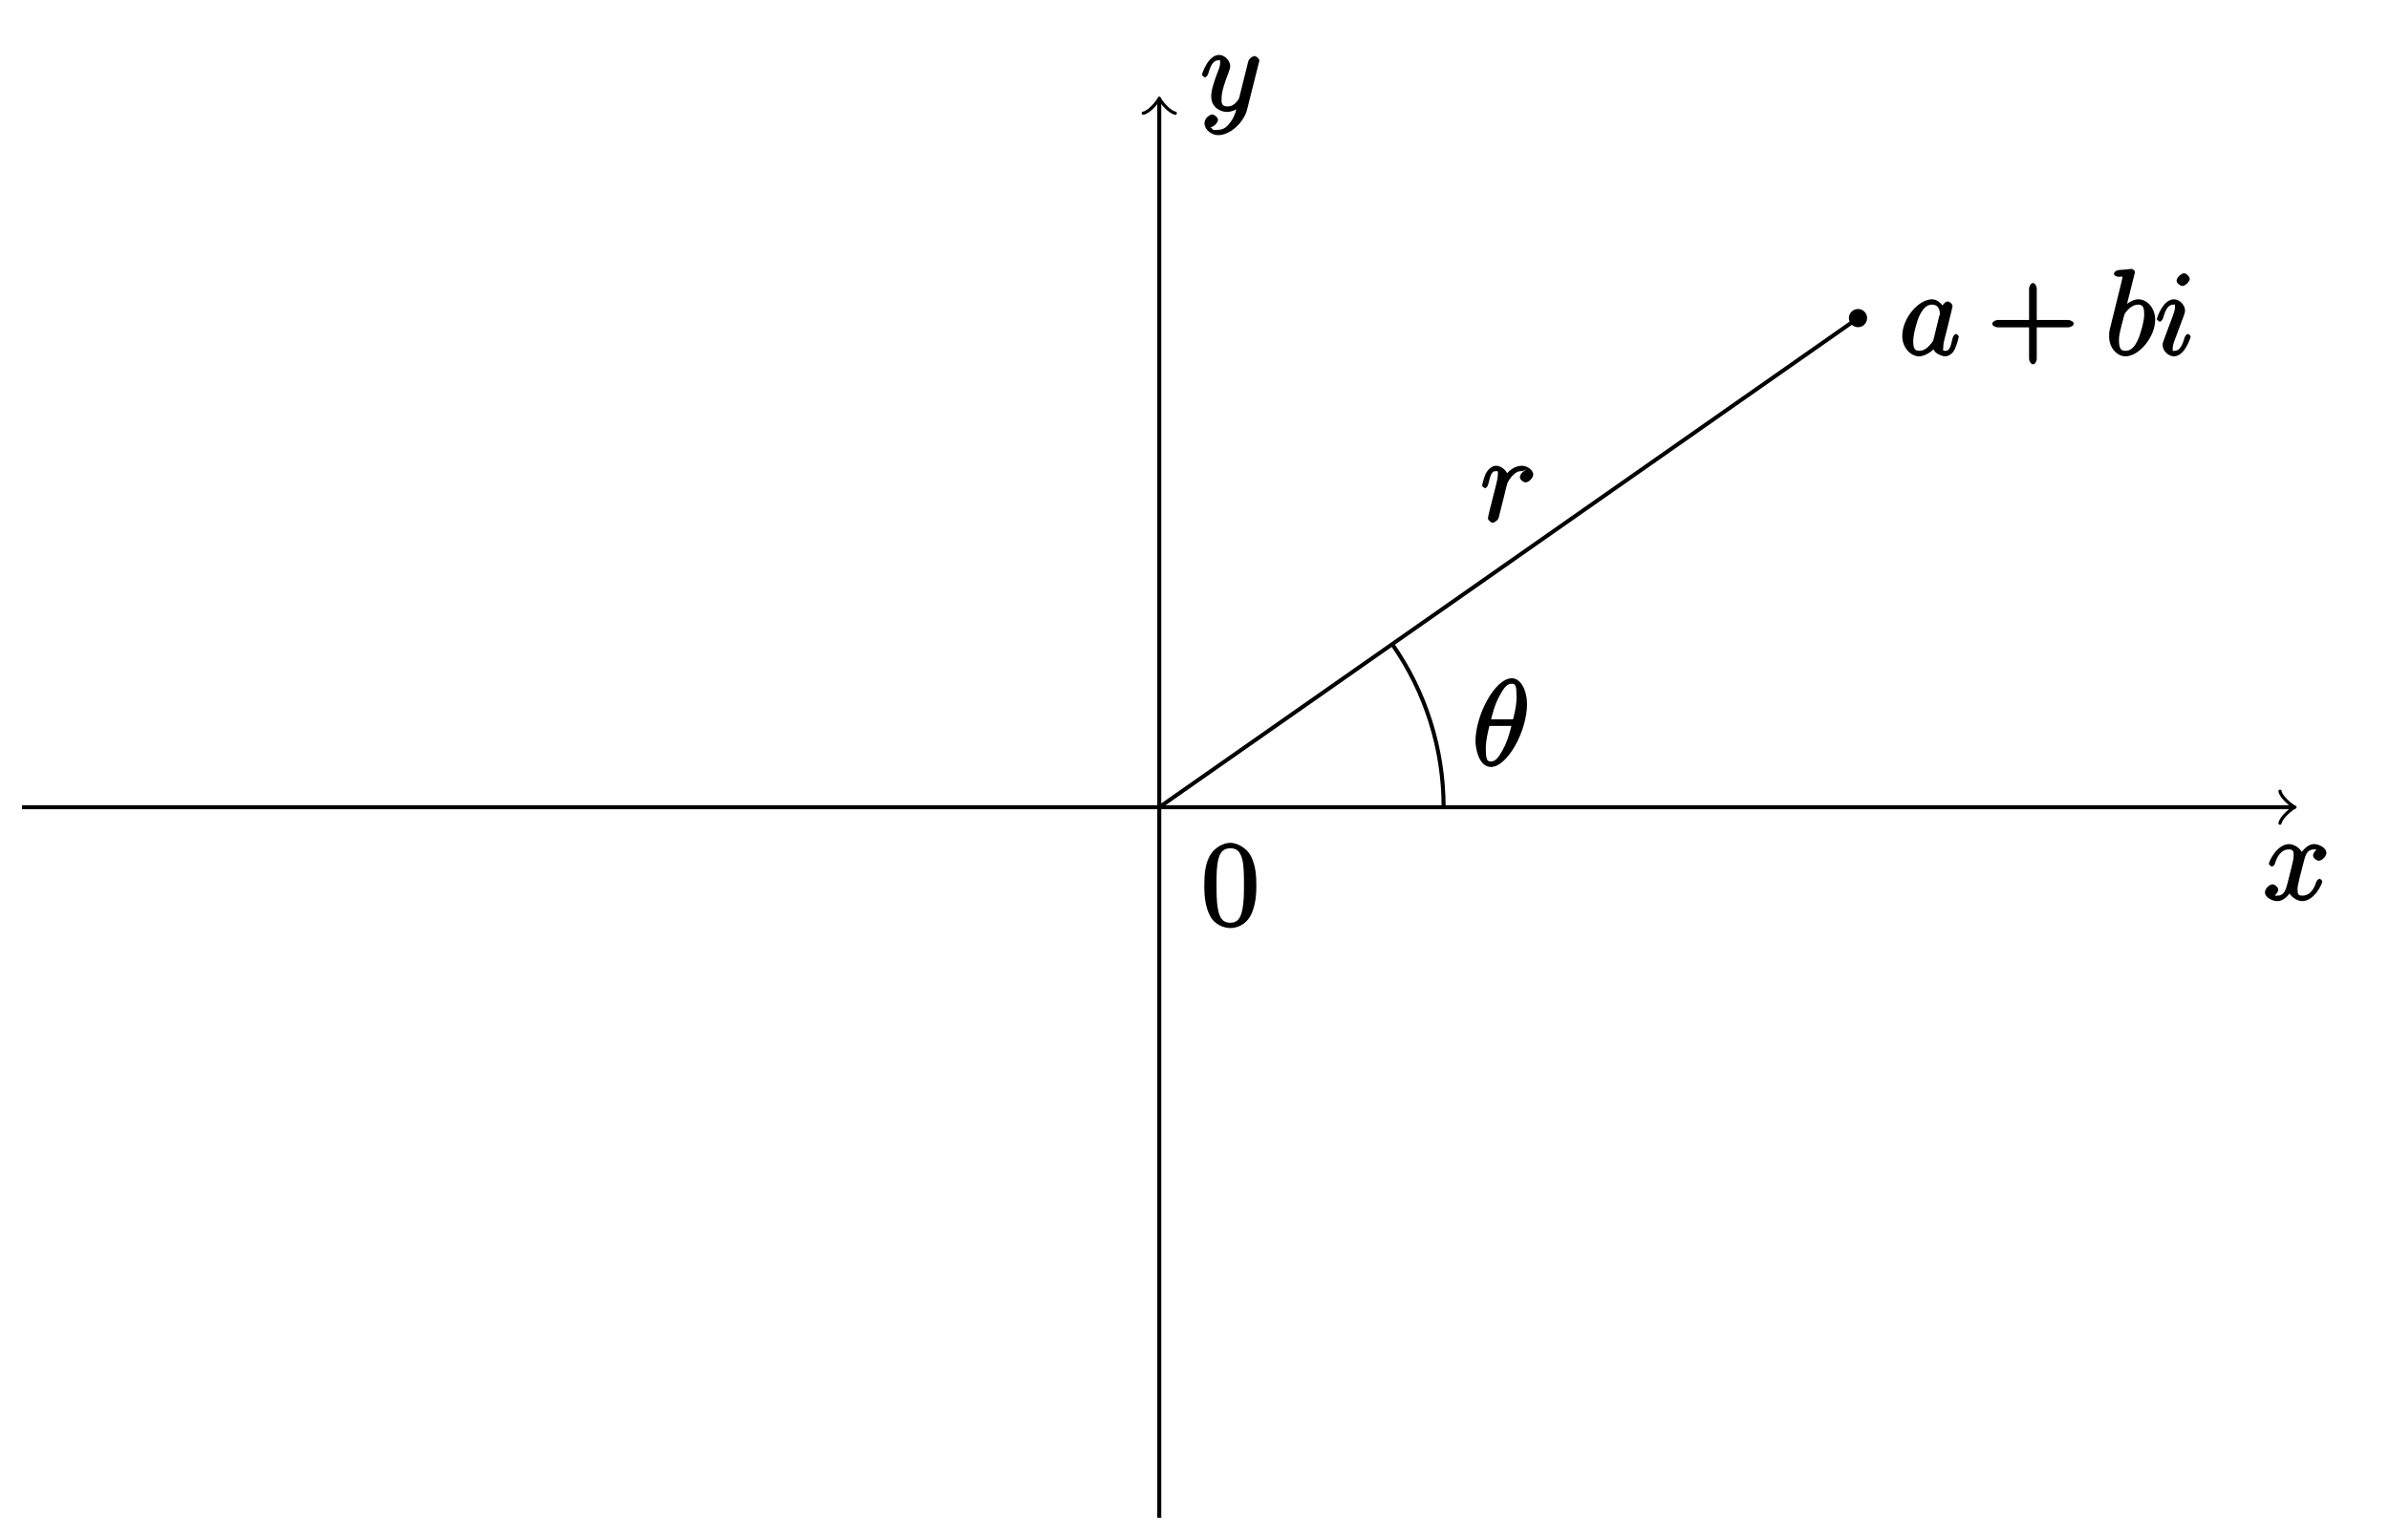
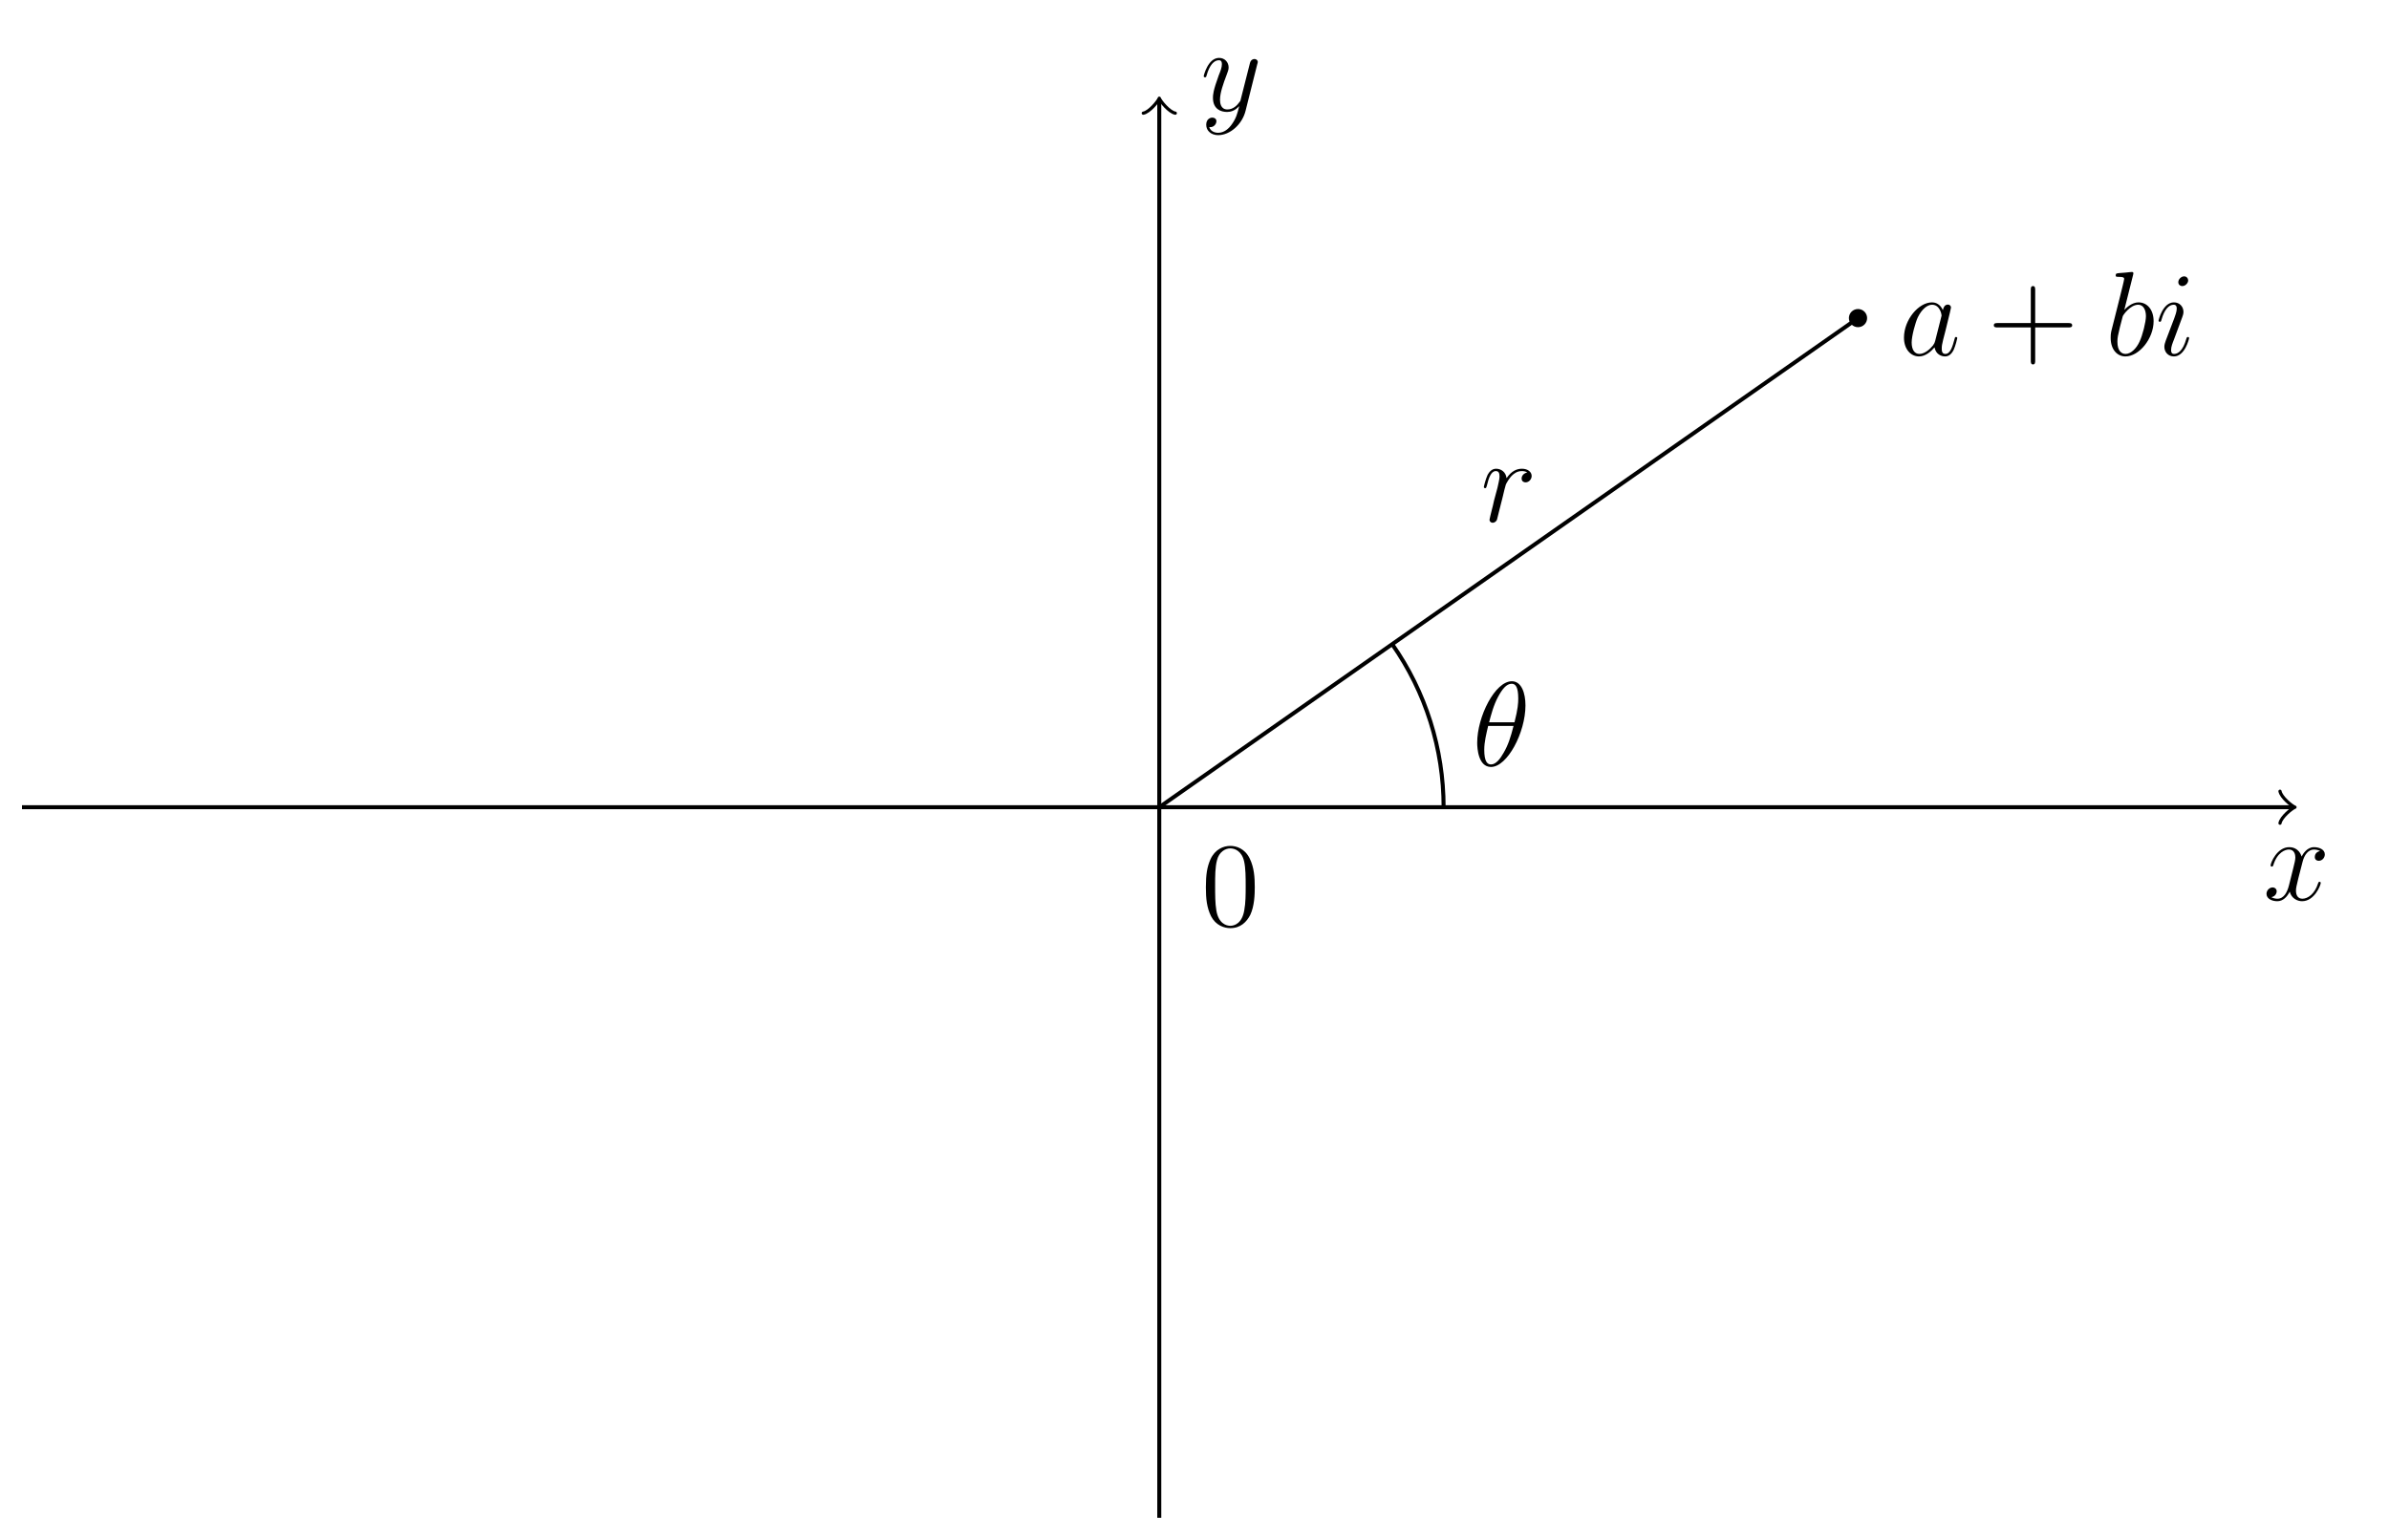
<svg xmlns="http://www.w3.org/2000/svg" xmlns:xlink="http://www.w3.org/1999/xlink" width="238.18pt" height="153.55pt" viewBox="0 0 238.18 153.55" version="1.1">
  <defs>
    <g>
      <symbol overflow="visible" id="glyph0-0">
        <path style="stroke:none;" d="" />
      </symbol>
      <symbol overflow="visible" id="glyph0-1">
-         <path style="stroke:none;" d="M 3.031 1.094 C 2.703 1.547 2.359 1.906 1.766 1.906 C 1.625 1.906 1.203 2.031 1.109 1.703 C 0.906 1.641 0.969 1.641 0.984 1.641 C 1.344 1.641 1.75 1.188 1.75 0.906 C 1.75 0.641 1.359 0.375 1.188 0.375 C 0.984 0.375 0.406 0.688 0.406 1.266 C 0.406 1.875 1.094 2.438 1.766 2.438 C 2.969 2.438 4.328 1.188 4.656 -0.125 L 5.828 -4.797 C 5.844 -4.859 5.875 -4.922 5.875 -5 C 5.875 -5.172 5.562 -5.453 5.391 -5.453 C 5.281 -5.453 4.859 -5.266 4.766 -4.906 L 3.891 -1.391 C 3.828 -1.172 3.875 -1.25 3.781 -1.109 C 3.531 -0.781 3.266 -0.422 2.688 -0.422 C 2.016 -0.422 2.109 -0.922 2.109 -1.25 C 2.109 -1.922 2.438 -2.844 2.766 -3.703 C 2.891 -4.047 2.969 -4.219 2.969 -4.453 C 2.969 -4.953 2.453 -5.562 1.859 -5.562 C 0.766 -5.562 0.156 -3.688 0.156 -3.578 C 0.156 -3.531 0.375 -3.328 0.453 -3.328 C 0.562 -3.328 0.734 -3.531 0.781 -3.688 C 1.062 -4.703 1.359 -5.031 1.828 -5.031 C 1.938 -5.031 1.969 -5.172 1.969 -4.781 C 1.969 -4.469 1.844 -4.141 1.656 -3.688 C 1.078 -2.109 1.078 -1.703 1.078 -1.422 C 1.078 -0.281 2.062 0.125 2.656 0.125 C 3 0.125 3.531 -0.031 3.844 -0.344 L 3.688 -0.531 C 3.516 0.125 3.438 0.5 3.031 1.094 Z M 3.031 1.094 " />
+         <path style="stroke:none;" d="M 3.141 1.344 C 2.828 1.797 2.359 2.203 1.766 2.203 C 1.625 2.203 1.047 2.172 0.875 1.625 C 0.906 1.641 0.969 1.641 0.984 1.641 C 1.344 1.641 1.594 1.328 1.594 1.047 C 1.594 0.781 1.359 0.688 1.188 0.688 C 0.984 0.688 0.578 0.828 0.578 1.406 C 0.578 2.016 1.094 2.438 1.766 2.438 C 2.969 2.438 4.172 1.344 4.5 0.016 L 5.672 -4.656 C 5.688 -4.703 5.719 -4.781 5.719 -4.859 C 5.719 -5.031 5.562 -5.156 5.391 -5.156 C 5.281 -5.156 5.031 -5.109 4.938 -4.75 L 4.047 -1.234 C 4 -1.016 4 -0.984 3.891 -0.859 C 3.656 -0.531 3.266 -0.125 2.688 -0.125 C 2.016 -0.125 1.953 -0.781 1.953 -1.094 C 1.953 -1.781 2.281 -2.703 2.609 -3.562 C 2.734 -3.906 2.812 -4.078 2.812 -4.312 C 2.812 -4.812 2.453 -5.266 1.859 -5.266 C 0.766 -5.266 0.328 -3.531 0.328 -3.438 C 0.328 -3.391 0.375 -3.328 0.453 -3.328 C 0.562 -3.328 0.578 -3.375 0.625 -3.547 C 0.906 -4.547 1.359 -5.031 1.828 -5.031 C 1.938 -5.031 2.141 -5.031 2.141 -4.641 C 2.141 -4.328 2.016 -3.984 1.828 -3.531 C 1.25 -1.953 1.25 -1.562 1.25 -1.281 C 1.25 -0.141 2.062 0.125 2.656 0.125 C 3 0.125 3.438 0.016 3.844 -0.438 L 3.859 -0.422 C 3.688 0.281 3.562 0.75 3.141 1.344 Z M 3.141 1.344 " />
      </symbol>
      <symbol overflow="visible" id="glyph0-2">
-         <path style="stroke:none;" d="M 5.672 -5.172 C 5.281 -5.109 4.969 -4.656 4.969 -4.438 C 4.969 -4.141 5.359 -3.906 5.531 -3.906 C 5.891 -3.906 6.297 -4.359 6.297 -4.688 C 6.297 -5.188 5.562 -5.562 5.062 -5.562 C 4.344 -5.562 3.766 -4.703 3.656 -4.484 L 3.984 -4.469 C 3.703 -5.359 2.812 -5.562 2.594 -5.562 C 1.375 -5.562 0.562 -3.844 0.562 -3.578 C 0.562 -3.531 0.781 -3.328 0.859 -3.328 C 0.953 -3.328 1.094 -3.438 1.156 -3.578 C 1.562 -4.922 2.219 -5.031 2.562 -5.031 C 3.094 -5.031 3.031 -4.672 3.031 -4.391 C 3.031 -4.125 2.969 -3.859 2.828 -3.281 L 2.422 -1.656 C 2.234 -0.938 2.062 -0.422 1.422 -0.422 C 1.359 -0.422 1.172 -0.375 0.922 -0.531 L 0.812 -0.281 C 1.25 -0.359 1.5 -0.859 1.5 -1 C 1.5 -1.25 1.156 -1.547 0.938 -1.547 C 0.641 -1.547 0.172 -1.141 0.172 -0.75 C 0.172 -0.25 0.891 0.125 1.406 0.125 C 1.984 0.125 2.5 -0.375 2.75 -0.859 L 2.469 -0.969 C 2.672 -0.266 3.438 0.125 3.875 0.125 C 5.094 0.125 5.891 -1.594 5.891 -1.859 C 5.891 -1.906 5.688 -2.109 5.625 -2.109 C 5.516 -2.109 5.328 -1.906 5.297 -1.812 C 4.969 -0.766 4.453 -0.422 3.906 -0.422 C 3.484 -0.422 3.422 -0.578 3.422 -1.062 C 3.422 -1.328 3.469 -1.516 3.656 -2.312 L 4.078 -3.938 C 4.25 -4.656 4.5 -5.031 5.062 -5.031 C 5.078 -5.031 5.297 -5.062 5.547 -4.906 Z M 5.672 -5.172 " />
+         <path style="stroke:none;" d="M 5.672 -4.875 C 5.281 -4.812 5.141 -4.516 5.141 -4.297 C 5.141 -4 5.359 -3.906 5.531 -3.906 C 5.891 -3.906 6.141 -4.219 6.141 -4.547 C 6.141 -5.047 5.562 -5.266 5.062 -5.266 C 4.344 -5.266 3.938 -4.547 3.828 -4.328 C 3.547 -5.219 2.812 -5.266 2.594 -5.266 C 1.375 -5.266 0.734 -3.703 0.734 -3.438 C 0.734 -3.391 0.781 -3.328 0.859 -3.328 C 0.953 -3.328 0.984 -3.406 1 -3.453 C 1.406 -4.781 2.219 -5.031 2.562 -5.031 C 3.094 -5.031 3.203 -4.531 3.203 -4.25 C 3.203 -3.984 3.125 -3.703 2.984 -3.125 L 2.578 -1.5 C 2.406 -0.781 2.062 -0.125 1.422 -0.125 C 1.359 -0.125 1.062 -0.125 0.812 -0.281 C 1.25 -0.359 1.344 -0.719 1.344 -0.859 C 1.344 -1.094 1.156 -1.25 0.938 -1.25 C 0.641 -1.25 0.328 -0.984 0.328 -0.609 C 0.328 -0.109 0.891 0.125 1.406 0.125 C 1.984 0.125 2.391 -0.328 2.641 -0.828 C 2.828 -0.125 3.438 0.125 3.875 0.125 C 5.094 0.125 5.734 -1.453 5.734 -1.703 C 5.734 -1.766 5.688 -1.812 5.625 -1.812 C 5.516 -1.812 5.5 -1.75 5.469 -1.656 C 5.141 -0.609 4.453 -0.125 3.906 -0.125 C 3.484 -0.125 3.266 -0.438 3.266 -0.922 C 3.266 -1.188 3.312 -1.375 3.5 -2.156 L 3.922 -3.797 C 4.094 -4.5 4.5 -5.031 5.062 -5.031 C 5.078 -5.031 5.422 -5.031 5.672 -4.875 Z M 5.672 -4.875 " />
      </symbol>
      <symbol overflow="visible" id="glyph0-3">
-         <path style="stroke:none;" d="M 3.438 -1.578 C 3.375 -1.375 3.422 -1.453 3.25 -1.219 C 2.984 -0.891 2.578 -0.422 2.016 -0.422 C 1.531 -0.422 1.406 -0.703 1.406 -1.406 C 1.406 -2.062 1.781 -3.406 2.016 -3.906 C 2.422 -4.75 2.828 -5.031 3.281 -5.031 C 4.078 -5.031 4.062 -4.203 4.062 -4.094 C 4.062 -4.094 4.078 -4.047 4 -3.906 Z M 4.516 -4.625 C 4.391 -4.938 3.906 -5.562 3.281 -5.562 C 1.938 -5.562 0.312 -3.672 0.312 -1.906 C 0.312 -0.719 1.172 0.125 1.984 0.125 C 2.641 0.125 3.312 -0.438 3.438 -0.578 C 3.484 -0.234 4.219 0.125 4.578 0.125 C 4.938 0.125 5.328 -0.125 5.547 -0.578 C 5.781 -1.078 5.953 -1.812 5.953 -1.859 C 5.953 -1.906 5.75 -2.109 5.672 -2.109 C 5.562 -2.109 5.391 -1.906 5.344 -1.734 C 5.156 -1.031 5.109 -0.422 4.609 -0.422 C 4.266 -0.422 4.406 -0.578 4.406 -0.812 C 4.406 -1.094 4.438 -1.219 4.547 -1.688 C 4.625 -1.984 4.688 -2.25 4.781 -2.594 C 5.219 -4.391 5.328 -4.812 5.328 -4.891 C 5.328 -5.062 5.047 -5.344 4.859 -5.344 C 4.484 -5.344 4.219 -4.781 4.203 -4.641 Z M 4.516 -4.625 " />
+         <path style="stroke:none;" d="M 3.594 -1.422 C 3.531 -1.219 3.531 -1.188 3.375 -0.969 C 3.109 -0.641 2.578 -0.125 2.016 -0.125 C 1.531 -0.125 1.25 -0.562 1.25 -1.266 C 1.25 -1.922 1.625 -3.266 1.859 -3.766 C 2.266 -4.609 2.828 -5.031 3.281 -5.031 C 4.078 -5.031 4.234 -4.047 4.234 -3.953 C 4.234 -3.938 4.203 -3.797 4.188 -3.766 Z M 4.359 -4.484 C 4.234 -4.797 3.906 -5.266 3.281 -5.266 C 1.938 -5.266 0.484 -3.531 0.484 -1.75 C 0.484 -0.578 1.172 0.125 1.984 0.125 C 2.641 0.125 3.203 -0.391 3.531 -0.781 C 3.656 -0.078 4.219 0.125 4.578 0.125 C 4.938 0.125 5.219 -0.094 5.438 -0.531 C 5.625 -0.938 5.797 -1.656 5.797 -1.703 C 5.797 -1.766 5.75 -1.812 5.672 -1.812 C 5.562 -1.812 5.562 -1.75 5.516 -1.578 C 5.328 -0.875 5.109 -0.125 4.609 -0.125 C 4.266 -0.125 4.25 -0.438 4.25 -0.672 C 4.25 -0.938 4.281 -1.078 4.391 -1.547 C 4.469 -1.844 4.531 -2.109 4.625 -2.453 C 5.062 -4.25 5.172 -4.672 5.172 -4.75 C 5.172 -4.906 5.047 -5.047 4.859 -5.047 C 4.484 -5.047 4.391 -4.625 4.359 -4.484 Z M 4.359 -4.484 " />
      </symbol>
      <symbol overflow="visible" id="glyph0-4">
-         <path style="stroke:none;" d="M 2.922 -8.141 C 2.922 -8.188 2.953 -8.266 2.953 -8.312 C 2.953 -8.438 2.672 -8.594 2.656 -8.594 C 2.641 -8.594 2.219 -8.562 2 -8.531 C 1.797 -8.516 1.609 -8.5 1.406 -8.484 C 1.109 -8.469 0.859 -8.297 0.859 -8.078 C 0.859 -7.953 1.141 -7.812 1.266 -7.812 C 1.875 -7.812 1.703 -7.859 1.703 -7.734 C 1.703 -7.656 1.609 -7.312 1.562 -7.094 L 1.281 -5.953 C 1.156 -5.469 0.484 -2.766 0.438 -2.547 C 0.375 -2.25 0.375 -2.031 0.375 -1.875 C 0.375 -0.656 1.219 0.125 2 0.125 C 3.375 0.125 4.969 -1.812 4.969 -3.531 C 4.969 -4.641 4.203 -5.562 3.297 -5.562 C 2.672 -5.562 2 -5.016 1.766 -4.766 L 2.047 -4.656 Z M 2.016 -0.422 C 1.625 -0.422 1.359 -0.547 1.359 -1.484 C 1.359 -1.875 1.406 -2.109 1.609 -2.938 C 1.656 -3.094 1.844 -3.859 1.891 -4.016 C 1.906 -4.109 2.469 -5.031 3.281 -5.031 C 3.797 -5.031 3.875 -4.656 3.875 -4.031 C 3.875 -3.453 3.531 -2.109 3.234 -1.5 C 2.938 -0.844 2.562 -0.422 2.016 -0.422 Z M 2.016 -0.422 " />
+         <path style="stroke:none;" d="M 2.766 -8 C 2.766 -8.047 2.797 -8.109 2.797 -8.172 C 2.797 -8.297 2.672 -8.297 2.656 -8.297 C 2.641 -8.297 2.219 -8.266 2 -8.234 C 1.797 -8.219 1.609 -8.203 1.406 -8.188 C 1.109 -8.156 1.031 -8.156 1.031 -7.938 C 1.031 -7.812 1.141 -7.812 1.266 -7.812 C 1.875 -7.812 1.875 -7.703 1.875 -7.594 C 1.875 -7.5 1.781 -7.156 1.734 -6.938 L 1.453 -5.797 C 1.328 -5.312 0.641 -2.609 0.594 -2.391 C 0.531 -2.094 0.531 -1.891 0.531 -1.734 C 0.531 -0.516 1.219 0.125 2 0.125 C 3.375 0.125 4.812 -1.656 4.812 -3.391 C 4.812 -4.5 4.203 -5.266 3.297 -5.266 C 2.672 -5.266 2.109 -4.75 1.891 -4.516 Z M 2.016 -0.125 C 1.625 -0.125 1.203 -0.406 1.203 -1.344 C 1.203 -1.734 1.25 -1.953 1.453 -2.797 C 1.5 -2.953 1.688 -3.719 1.734 -3.875 C 1.75 -3.969 2.469 -5.031 3.281 -5.031 C 3.797 -5.031 4.047 -4.5 4.047 -3.891 C 4.047 -3.312 3.703 -1.953 3.406 -1.344 C 3.109 -0.688 2.562 -0.125 2.016 -0.125 Z M 2.016 -0.125 " />
      </symbol>
      <symbol overflow="visible" id="glyph0-5">
-         <path style="stroke:none;" d="M 3.531 -1.859 C 3.531 -1.906 3.328 -2.109 3.266 -2.109 C 3.156 -2.109 2.969 -1.938 2.922 -1.734 C 2.609 -0.641 2.281 -0.422 1.891 -0.422 C 1.75 -0.422 1.734 -0.297 1.734 -0.656 C 1.734 -0.984 1.875 -1.344 2.016 -1.703 L 2.844 -3.922 C 2.875 -4.016 2.969 -4.234 2.969 -4.453 C 2.969 -4.953 2.453 -5.562 1.859 -5.562 C 0.766 -5.562 0.156 -3.688 0.156 -3.578 C 0.156 -3.531 0.375 -3.328 0.453 -3.328 C 0.562 -3.328 0.734 -3.531 0.781 -3.688 C 1.062 -4.703 1.359 -5.031 1.828 -5.031 C 1.938 -5.031 1.969 -5.156 1.969 -4.781 C 1.969 -4.469 1.812 -4.094 1.719 -3.828 L 0.891 -1.609 C 0.812 -1.406 0.734 -1.203 0.734 -0.984 C 0.734 -0.453 1.281 0.125 1.859 0.125 C 2.953 0.125 3.531 -1.766 3.531 -1.859 Z M 3.438 -7.609 C 3.438 -7.781 3.141 -8.156 2.875 -8.156 C 2.609 -8.156 2.125 -7.734 2.125 -7.422 C 2.125 -7.125 2.547 -6.891 2.688 -6.891 C 3.016 -6.891 3.438 -7.344 3.438 -7.609 Z M 3.438 -7.609 " />
+         <path style="stroke:none;" d="M 3.375 -1.703 C 3.375 -1.766 3.328 -1.812 3.266 -1.812 C 3.156 -1.812 3.141 -1.781 3.078 -1.578 C 2.766 -0.484 2.281 -0.125 1.891 -0.125 C 1.75 -0.125 1.578 -0.156 1.578 -0.516 C 1.578 -0.844 1.719 -1.188 1.859 -1.547 L 2.688 -3.781 C 2.719 -3.875 2.812 -4.094 2.812 -4.312 C 2.812 -4.812 2.453 -5.266 1.859 -5.266 C 0.766 -5.266 0.328 -3.531 0.328 -3.438 C 0.328 -3.391 0.375 -3.328 0.453 -3.328 C 0.562 -3.328 0.578 -3.375 0.625 -3.547 C 0.906 -4.547 1.359 -5.031 1.828 -5.031 C 1.938 -5.031 2.141 -5.016 2.141 -4.641 C 2.141 -4.328 1.984 -3.938 1.891 -3.672 L 1.047 -1.453 C 0.984 -1.25 0.906 -1.062 0.906 -0.844 C 0.906 -0.312 1.281 0.125 1.859 0.125 C 2.953 0.125 3.375 -1.625 3.375 -1.703 Z M 3.281 -7.453 C 3.281 -7.641 3.141 -7.859 2.875 -7.859 C 2.609 -7.859 2.297 -7.594 2.297 -7.281 C 2.297 -6.984 2.547 -6.891 2.688 -6.891 C 3.016 -6.891 3.281 -7.203 3.281 -7.453 Z M 3.281 -7.453 " />
      </symbol>
      <symbol overflow="visible" id="glyph0-6">
-         <path style="stroke:none;" d="M 4.656 -5.188 C 4.281 -5.109 3.922 -4.703 3.922 -4.438 C 3.922 -4.141 4.312 -3.906 4.484 -3.906 C 4.812 -3.906 5.25 -4.344 5.25 -4.703 C 5.25 -5.078 4.719 -5.562 4.125 -5.562 C 3.641 -5.562 2.969 -5.312 2.469 -4.578 L 2.75 -4.469 C 2.672 -5.109 2.031 -5.562 1.547 -5.562 C 1.094 -5.562 0.734 -5.156 0.531 -4.812 C 0.328 -4.375 0.156 -3.641 0.156 -3.578 C 0.156 -3.531 0.375 -3.328 0.453 -3.328 C 0.547 -3.328 0.719 -3.484 0.781 -3.766 C 0.969 -4.484 1.047 -5.031 1.516 -5.031 C 1.812 -5.031 1.719 -4.969 1.719 -4.625 C 1.719 -4.359 1.609 -3.906 1.516 -3.531 L 1.188 -2.25 C 1.141 -2.016 1 -1.484 0.938 -1.266 C 0.859 -0.953 0.734 -0.375 0.734 -0.328 C 0.734 -0.156 1.031 0.125 1.203 0.125 C 1.344 0.125 1.719 -0.109 1.797 -0.344 C 1.828 -0.438 2.266 -2.25 2.344 -2.516 C 2.406 -2.781 2.469 -3.031 2.531 -3.297 C 2.578 -3.469 2.625 -3.656 2.672 -3.812 C 2.703 -3.922 2.969 -4.406 3.281 -4.656 C 3.422 -4.797 3.625 -5.031 4.109 -5.031 C 4.297 -5.031 4.375 -5.031 4.266 -5.109 Z M 4.656 -5.188 " />
+         <path style="stroke:none;" d="M 4.656 -4.891 C 4.281 -4.812 4.094 -4.547 4.094 -4.297 C 4.094 -4 4.312 -3.906 4.484 -3.906 C 4.812 -3.906 5.094 -4.203 5.094 -4.547 C 5.094 -4.938 4.719 -5.266 4.125 -5.266 C 3.641 -5.266 3.094 -5.062 2.594 -4.328 C 2.516 -4.953 2.031 -5.266 1.547 -5.266 C 1.094 -5.266 0.844 -4.906 0.703 -4.656 C 0.5 -4.219 0.328 -3.5 0.328 -3.438 C 0.328 -3.391 0.375 -3.328 0.453 -3.328 C 0.547 -3.328 0.562 -3.344 0.641 -3.625 C 0.812 -4.344 1.047 -5.031 1.516 -5.031 C 1.812 -5.031 1.891 -4.828 1.891 -4.484 C 1.891 -4.219 1.766 -3.75 1.688 -3.375 L 1.344 -2.094 C 1.297 -1.859 1.172 -1.328 1.109 -1.109 C 1.031 -0.797 0.891 -0.234 0.891 -0.172 C 0.891 -0.016 1.031 0.125 1.203 0.125 C 1.344 0.125 1.562 0.031 1.641 -0.203 C 1.672 -0.297 2.109 -2.109 2.188 -2.375 C 2.25 -2.641 2.312 -2.891 2.375 -3.156 C 2.422 -3.328 2.469 -3.516 2.516 -3.672 C 2.547 -3.781 2.875 -4.359 3.172 -4.625 C 3.312 -4.75 3.625 -5.031 4.109 -5.031 C 4.297 -5.031 4.5 -5 4.656 -4.891 Z M 4.656 -4.891 " />
      </symbol>
      <symbol overflow="visible" id="glyph0-7">
-         <path style="stroke:none;" d="M 5.453 -6.156 C 5.453 -7.375 4.906 -8.719 3.938 -8.719 C 2.266 -8.719 0.312 -5.062 0.312 -2.422 C 0.312 -1.875 0.594 0.125 1.859 0.125 C 3.484 0.125 5.453 -3.438 5.453 -6.156 Z M 1.828 -4.469 C 2.016 -5.172 2.219 -6.078 2.688 -6.922 C 3.078 -7.641 3.391 -8.172 3.922 -8.172 C 4.312 -8.172 4.406 -7.984 4.406 -6.844 C 4.406 -6.406 4.375 -5.828 4.062 -4.625 L 1.859 -4.625 Z M 3.938 -4.125 C 3.641 -2.953 3.438 -2.297 3.016 -1.547 C 2.672 -0.938 2.359 -0.422 1.859 -0.422 C 1.5 -0.422 1.344 -0.547 1.344 -1.734 C 1.344 -2.516 1.547 -3.328 1.703 -3.969 L 3.891 -3.969 Z M 3.938 -4.125 " />
+         <path style="stroke:none;" d="M 5.297 -6.016 C 5.297 -7.234 4.906 -8.422 3.938 -8.422 C 2.266 -8.422 0.484 -4.906 0.484 -2.281 C 0.484 -1.734 0.594 0.125 1.859 0.125 C 3.484 0.125 5.297 -3.297 5.297 -6.016 Z M 1.672 -4.328 C 1.859 -5.031 2.109 -6.031 2.578 -6.891 C 2.969 -7.609 3.391 -8.172 3.922 -8.172 C 4.312 -8.172 4.578 -7.844 4.578 -6.688 C 4.578 -6.266 4.547 -5.672 4.203 -4.328 Z M 4.109 -3.969 C 3.812 -2.797 3.562 -2.047 3.125 -1.297 C 2.781 -0.688 2.359 -0.125 1.859 -0.125 C 1.5 -0.125 1.188 -0.406 1.188 -1.594 C 1.188 -2.359 1.391 -3.172 1.578 -3.969 Z M 4.109 -3.969 " />
      </symbol>
      <symbol overflow="visible" id="glyph1-0">
        <path style="stroke:none;" d="" />
      </symbol>
      <symbol overflow="visible" id="glyph1-1">
-         <path style="stroke:none;" d="M 5.516 -3.969 C 5.516 -4.953 5.453 -5.922 5.016 -6.844 C 4.531 -7.828 3.516 -8.25 2.922 -8.25 C 2.234 -8.25 1.219 -7.75 0.781 -6.766 C 0.438 -6.016 0.328 -5.266 0.328 -3.969 C 0.328 -2.812 0.453 -1.828 0.891 -0.984 C 1.344 -0.078 2.297 0.25 2.922 0.25 C 3.953 0.25 4.656 -0.406 4.984 -1.062 C 5.484 -2.109 5.516 -3.281 5.516 -3.969 Z M 2.922 -0.281 C 2.531 -0.281 1.906 -0.344 1.688 -1.656 C 1.547 -2.359 1.547 -3.281 1.547 -4.109 C 1.547 -5.094 1.547 -5.969 1.75 -6.688 C 1.953 -7.484 2.406 -7.703 2.922 -7.703 C 3.375 -7.703 3.891 -7.578 4.125 -6.547 C 4.281 -5.875 4.281 -4.922 4.281 -4.109 C 4.281 -3.312 4.281 -2.422 4.141 -1.688 C 3.922 -0.375 3.328 -0.281 2.922 -0.281 Z M 2.922 -0.281 " />
+         <path style="stroke:none;" d="M 5.359 -3.828 C 5.359 -4.812 5.297 -5.781 4.859 -6.688 C 4.375 -7.688 3.516 -7.953 2.922 -7.953 C 2.234 -7.953 1.391 -7.609 0.938 -6.609 C 0.609 -5.859 0.484 -5.109 0.484 -3.828 C 0.484 -2.672 0.578 -1.797 1 -0.938 C 1.469 -0.031 2.297 0.25 2.922 0.25 C 3.953 0.25 4.547 -0.375 4.906 -1.062 C 5.328 -1.953 5.359 -3.125 5.359 -3.828 Z M 2.922 0.016 C 2.531 0.016 1.75 -0.203 1.531 -1.5 C 1.406 -2.219 1.406 -3.125 1.406 -3.969 C 1.406 -4.953 1.406 -5.828 1.594 -6.531 C 1.797 -7.344 2.406 -7.703 2.922 -7.703 C 3.375 -7.703 4.062 -7.438 4.297 -6.406 C 4.453 -5.719 4.453 -4.781 4.453 -3.969 C 4.453 -3.172 4.453 -2.266 4.312 -1.531 C 4.094 -0.219 3.328 0.016 2.922 0.016 Z M 2.922 0.016 " />
      </symbol>
      <symbol overflow="visible" id="glyph1-2">
-         <path style="stroke:none;" d="M 4.766 -2.766 L 8.062 -2.766 C 8.234 -2.766 8.609 -2.906 8.609 -3.125 C 8.609 -3.344 8.25 -3.5 8.062 -3.5 L 4.922 -3.5 L 4.922 -6.641 C 4.922 -6.812 4.766 -7.188 4.547 -7.188 C 4.328 -7.188 4.156 -6.828 4.156 -6.641 L 4.156 -3.5 L 1.031 -3.5 C 0.859 -3.5 0.484 -3.344 0.484 -3.125 C 0.484 -2.906 0.844 -2.766 1.031 -2.766 L 4.156 -2.766 L 4.156 0.391 C 4.156 0.562 4.328 0.922 4.547 0.922 C 4.766 0.922 4.922 0.578 4.922 0.391 L 4.922 -2.766 Z M 4.766 -2.766 " />
+         <path style="stroke:none;" d="M 4.766 -2.766 L 8.062 -2.766 C 8.234 -2.766 8.453 -2.766 8.453 -2.969 C 8.453 -3.203 8.25 -3.203 8.062 -3.203 L 4.766 -3.203 L 4.766 -6.5 C 4.766 -6.672 4.766 -6.891 4.547 -6.891 C 4.328 -6.891 4.328 -6.688 4.328 -6.5 L 4.328 -3.203 L 1.031 -3.203 C 0.859 -3.203 0.641 -3.203 0.641 -2.984 C 0.641 -2.766 0.844 -2.766 1.031 -2.766 L 4.328 -2.766 L 4.328 0.531 C 4.328 0.703 4.328 0.922 4.547 0.922 C 4.766 0.922 4.766 0.719 4.766 0.531 Z M 4.766 -2.766 " />
      </symbol>
    </g>
  </defs>
  <g id="surface1">
    <path style="fill:none;stroke-width:0.399;stroke-linecap:butt;stroke-linejoin:miter;stroke:rgb(0%,0%,0%);stroke-opacity:1;stroke-miterlimit:10;" d="M -0.002 -70.867 L -0.002 70.41 " transform="matrix(1,0,0,-1,115.58,80.5)" />
    <path style="fill:none;stroke-width:0.319;stroke-linecap:round;stroke-linejoin:round;stroke:rgb(0%,0%,0%);stroke-opacity:1;stroke-miterlimit:10;" d="M -1.194 1.596 C -1.096 0.998 0.001 0.1 0.298 0.002 C 0.001 -0.1 -1.096 -0.998 -1.194 -1.596 " transform="matrix(0,-1,-1,0,115.58,10.09126)" />
    <path style="fill:none;stroke-width:0.399;stroke-linecap:butt;stroke-linejoin:miter;stroke:rgb(0%,0%,0%);stroke-opacity:1;stroke-miterlimit:10;" d="M -113.389 0 L 112.928 0 " transform="matrix(1,0,0,-1,115.58,80.5)" />
    <path style="fill:none;stroke-width:0.319;stroke-linecap:round;stroke-linejoin:round;stroke:rgb(0%,0%,0%);stroke-opacity:1;stroke-miterlimit:10;" d="M -1.196 1.594 C -1.095 0.996 -0.001 0.102 0.3 0 C -0.001 -0.102 -1.095 -0.996 -1.196 -1.594 " transform="matrix(1,0,0,-1,228.509,80.5)" />
    <g style="fill:rgb(0%,0%,0%);fill-opacity:1;">
      <use xlink:href="#glyph0-1" x="119.68" y="11.04" />
    </g>
    <g style="fill:rgb(0%,0%,0%);fill-opacity:1;">
-       <use xlink:href="#glyph0-2" x="225.64" y="89.74" />
+       <use xlink:href="#glyph0-2" x="225.64" y="89.75" />
    </g>
    <g style="fill:rgb(0%,0%,0%);fill-opacity:1;">
-       <use xlink:href="#glyph1-1" x="119.74" y="92.3" />
+       <use xlink:href="#glyph1-1" x="119.74" y="92.31" />
    </g>
    <path style="fill:none;stroke-width:0.399;stroke-linecap:butt;stroke-linejoin:miter;stroke:rgb(0%,0%,0%);stroke-opacity:1;stroke-miterlimit:10;" d="M -0.002 0 L 69.662 48.777 " transform="matrix(1,0,0,-1,115.58,80.5)" />
    <path style="fill:none;stroke-width:0.399;stroke-linecap:butt;stroke-linejoin:miter;stroke:rgb(0%,0%,0%);stroke-opacity:1;stroke-miterlimit:10;" d="M 28.346 0 C 28.346 5.816 26.557 11.496 23.221 16.258 " transform="matrix(1,0,0,-1,115.58,80.5)" />
    <path style="fill-rule:nonzero;fill:rgb(0%,0%,0%);fill-opacity:1;stroke-width:0.399;stroke-linecap:butt;stroke-linejoin:miter;stroke:rgb(0%,0%,0%);stroke-opacity:1;stroke-miterlimit:10;" d="M 70.369 48.777 C 70.369 49.168 70.053 49.484 69.662 49.484 C 69.272 49.484 68.951 49.168 68.951 48.777 C 68.951 48.387 69.272 48.07 69.662 48.07 C 70.053 48.07 70.369 48.387 70.369 48.777 Z M 70.369 48.777 " transform="matrix(1,0,0,-1,115.58,80.5)" />
    <g style="fill:rgb(0%,0%,0%);fill-opacity:1;">
-       <use xlink:href="#glyph0-3" x="189.34" y="35.41" />
+       <use xlink:href="#glyph0-3" x="189.34" y="35.42" />
    </g>
    <g style="fill:rgb(0%,0%,0%);fill-opacity:1;">
-       <use xlink:href="#glyph1-2" x="198.14" y="35.41" />
+       <use xlink:href="#glyph1-2" x="198.14" y="35.42" />
    </g>
    <g style="fill:rgb(0%,0%,0%);fill-opacity:1;">
-       <use xlink:href="#glyph0-4" x="209.9" y="35.41" />
-       <use xlink:href="#glyph0-5" x="214.877" y="35.41" />
+       <use xlink:href="#glyph0-4" x="209.9" y="35.42" />
+       <use xlink:href="#glyph0-5" x="214.877" y="35.42" />
    </g>
    <g style="fill:rgb(0%,0%,0%);fill-opacity:1;">
      <use xlink:href="#glyph0-6" x="147.61" y="52.01" />
    </g>
    <g style="fill:rgb(0%,0%,0%);fill-opacity:1;">
      <use xlink:href="#glyph0-7" x="146.79" y="76.36" />
    </g>
  </g>
</svg>
